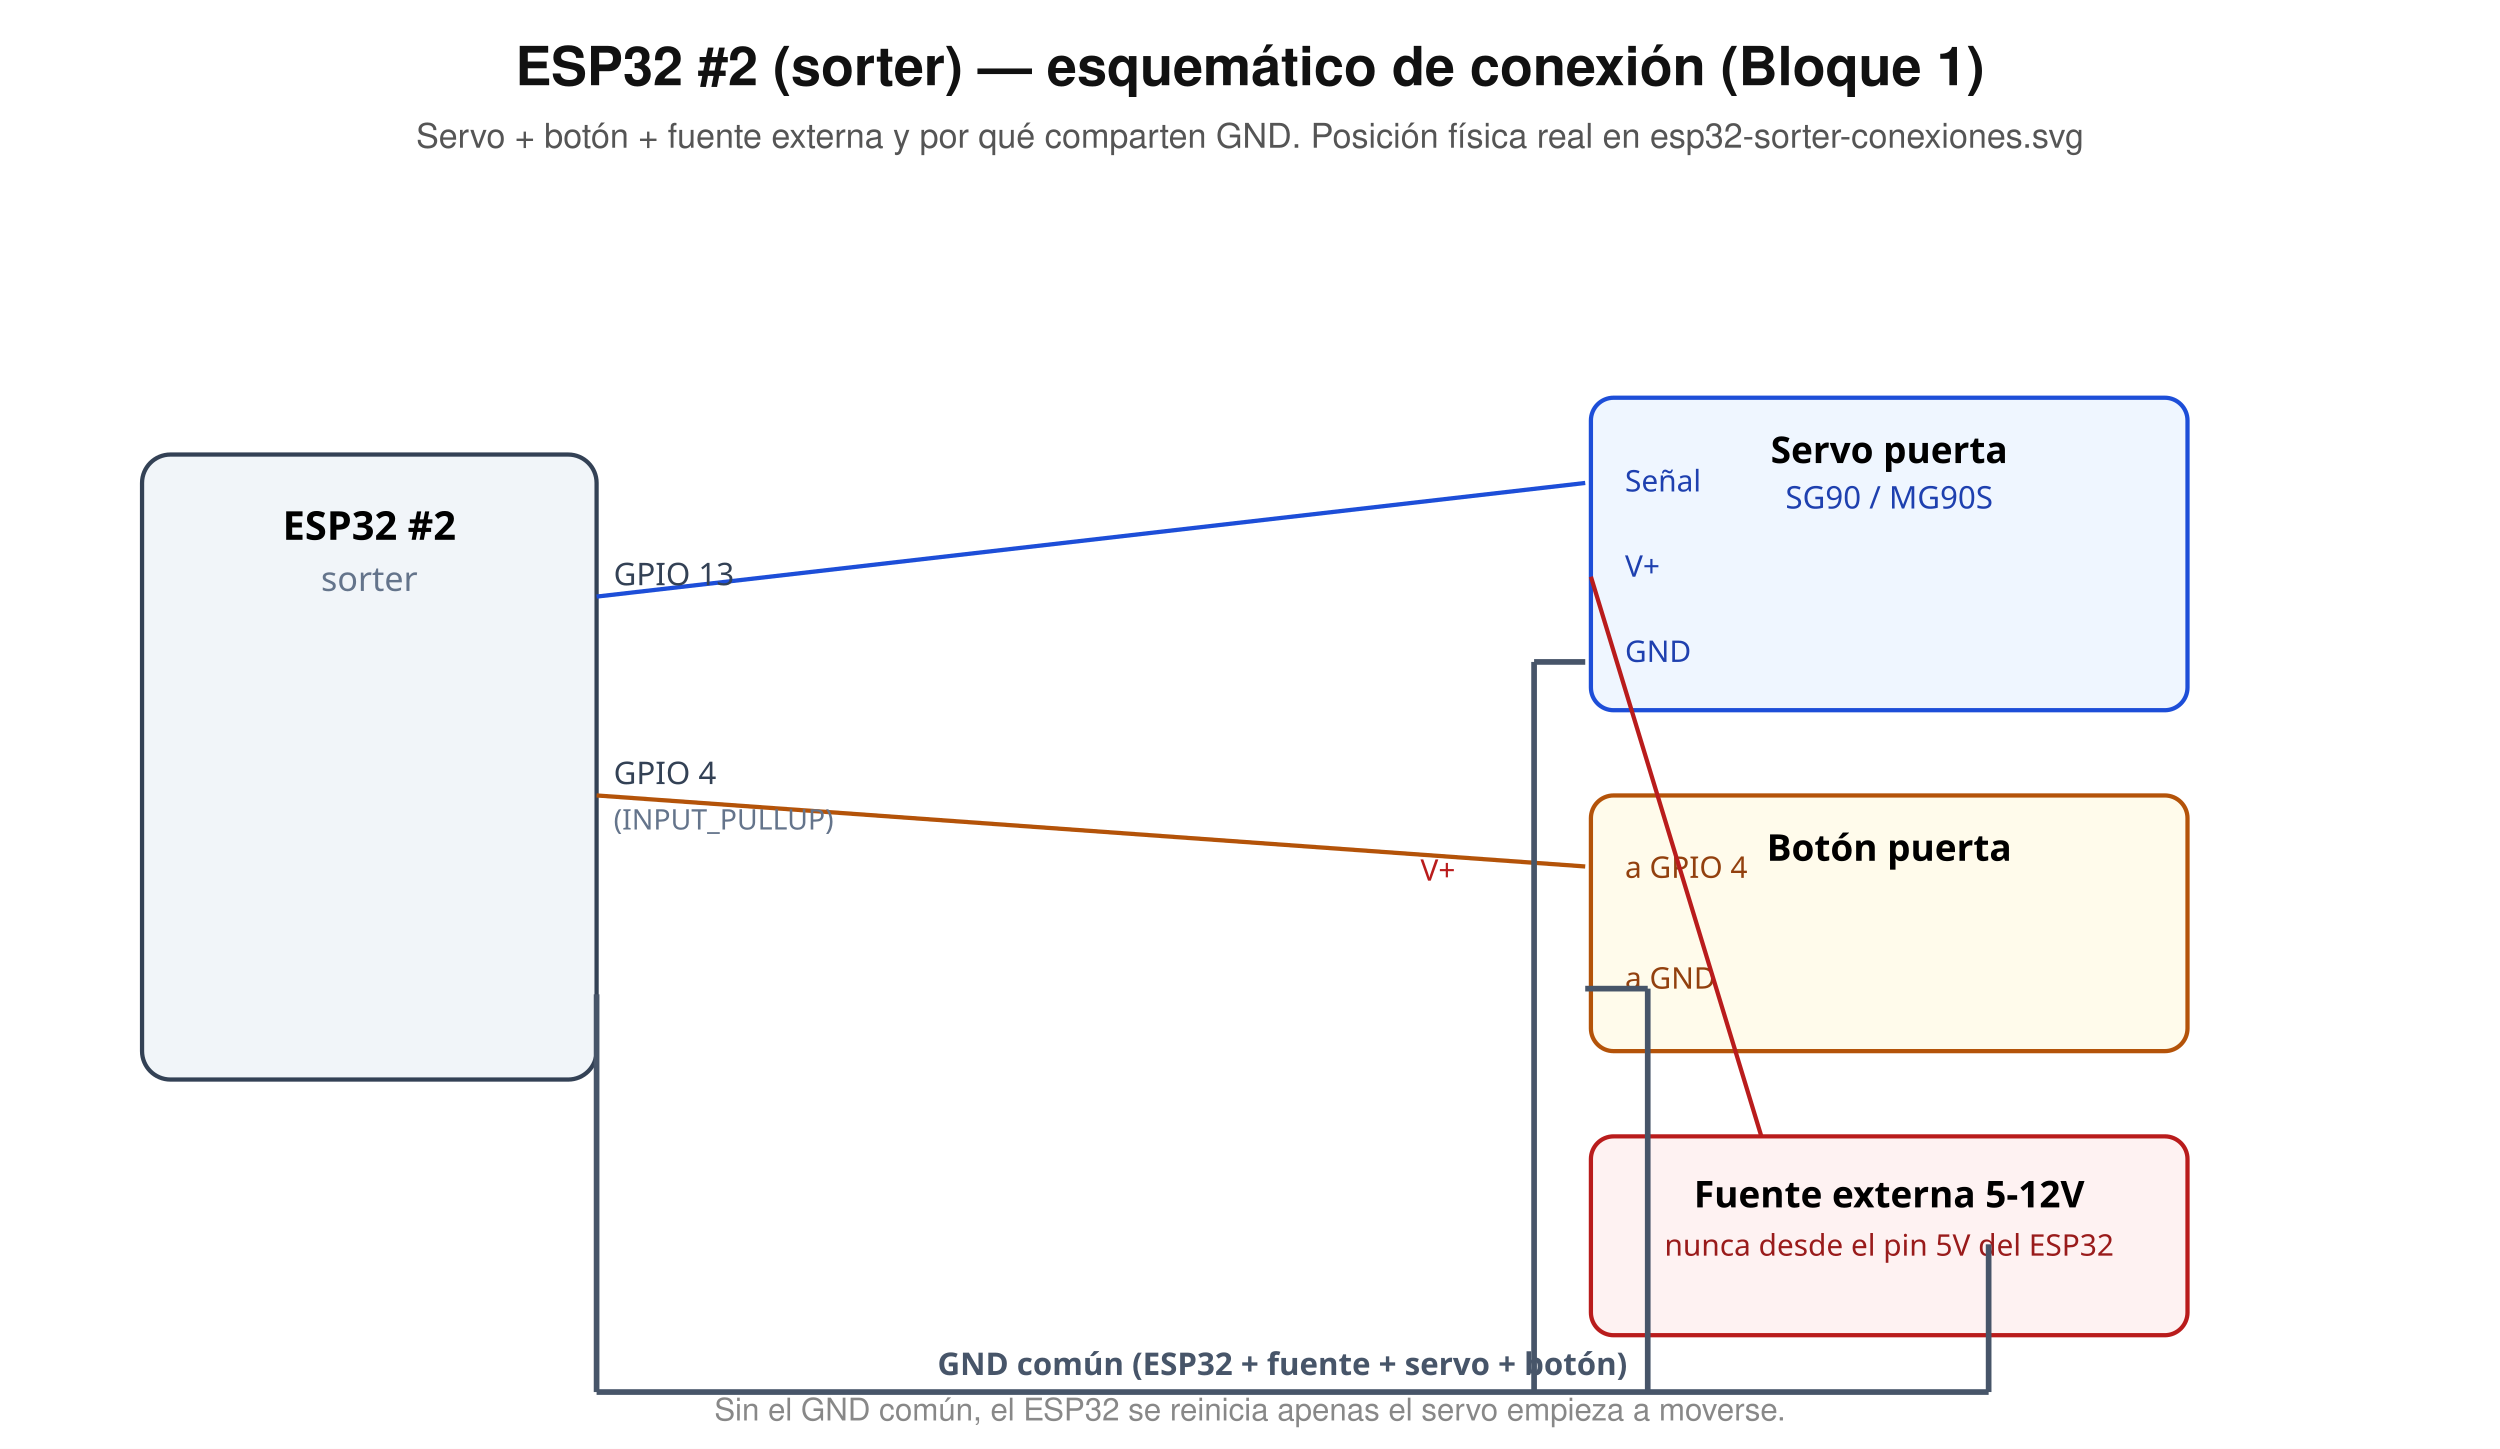
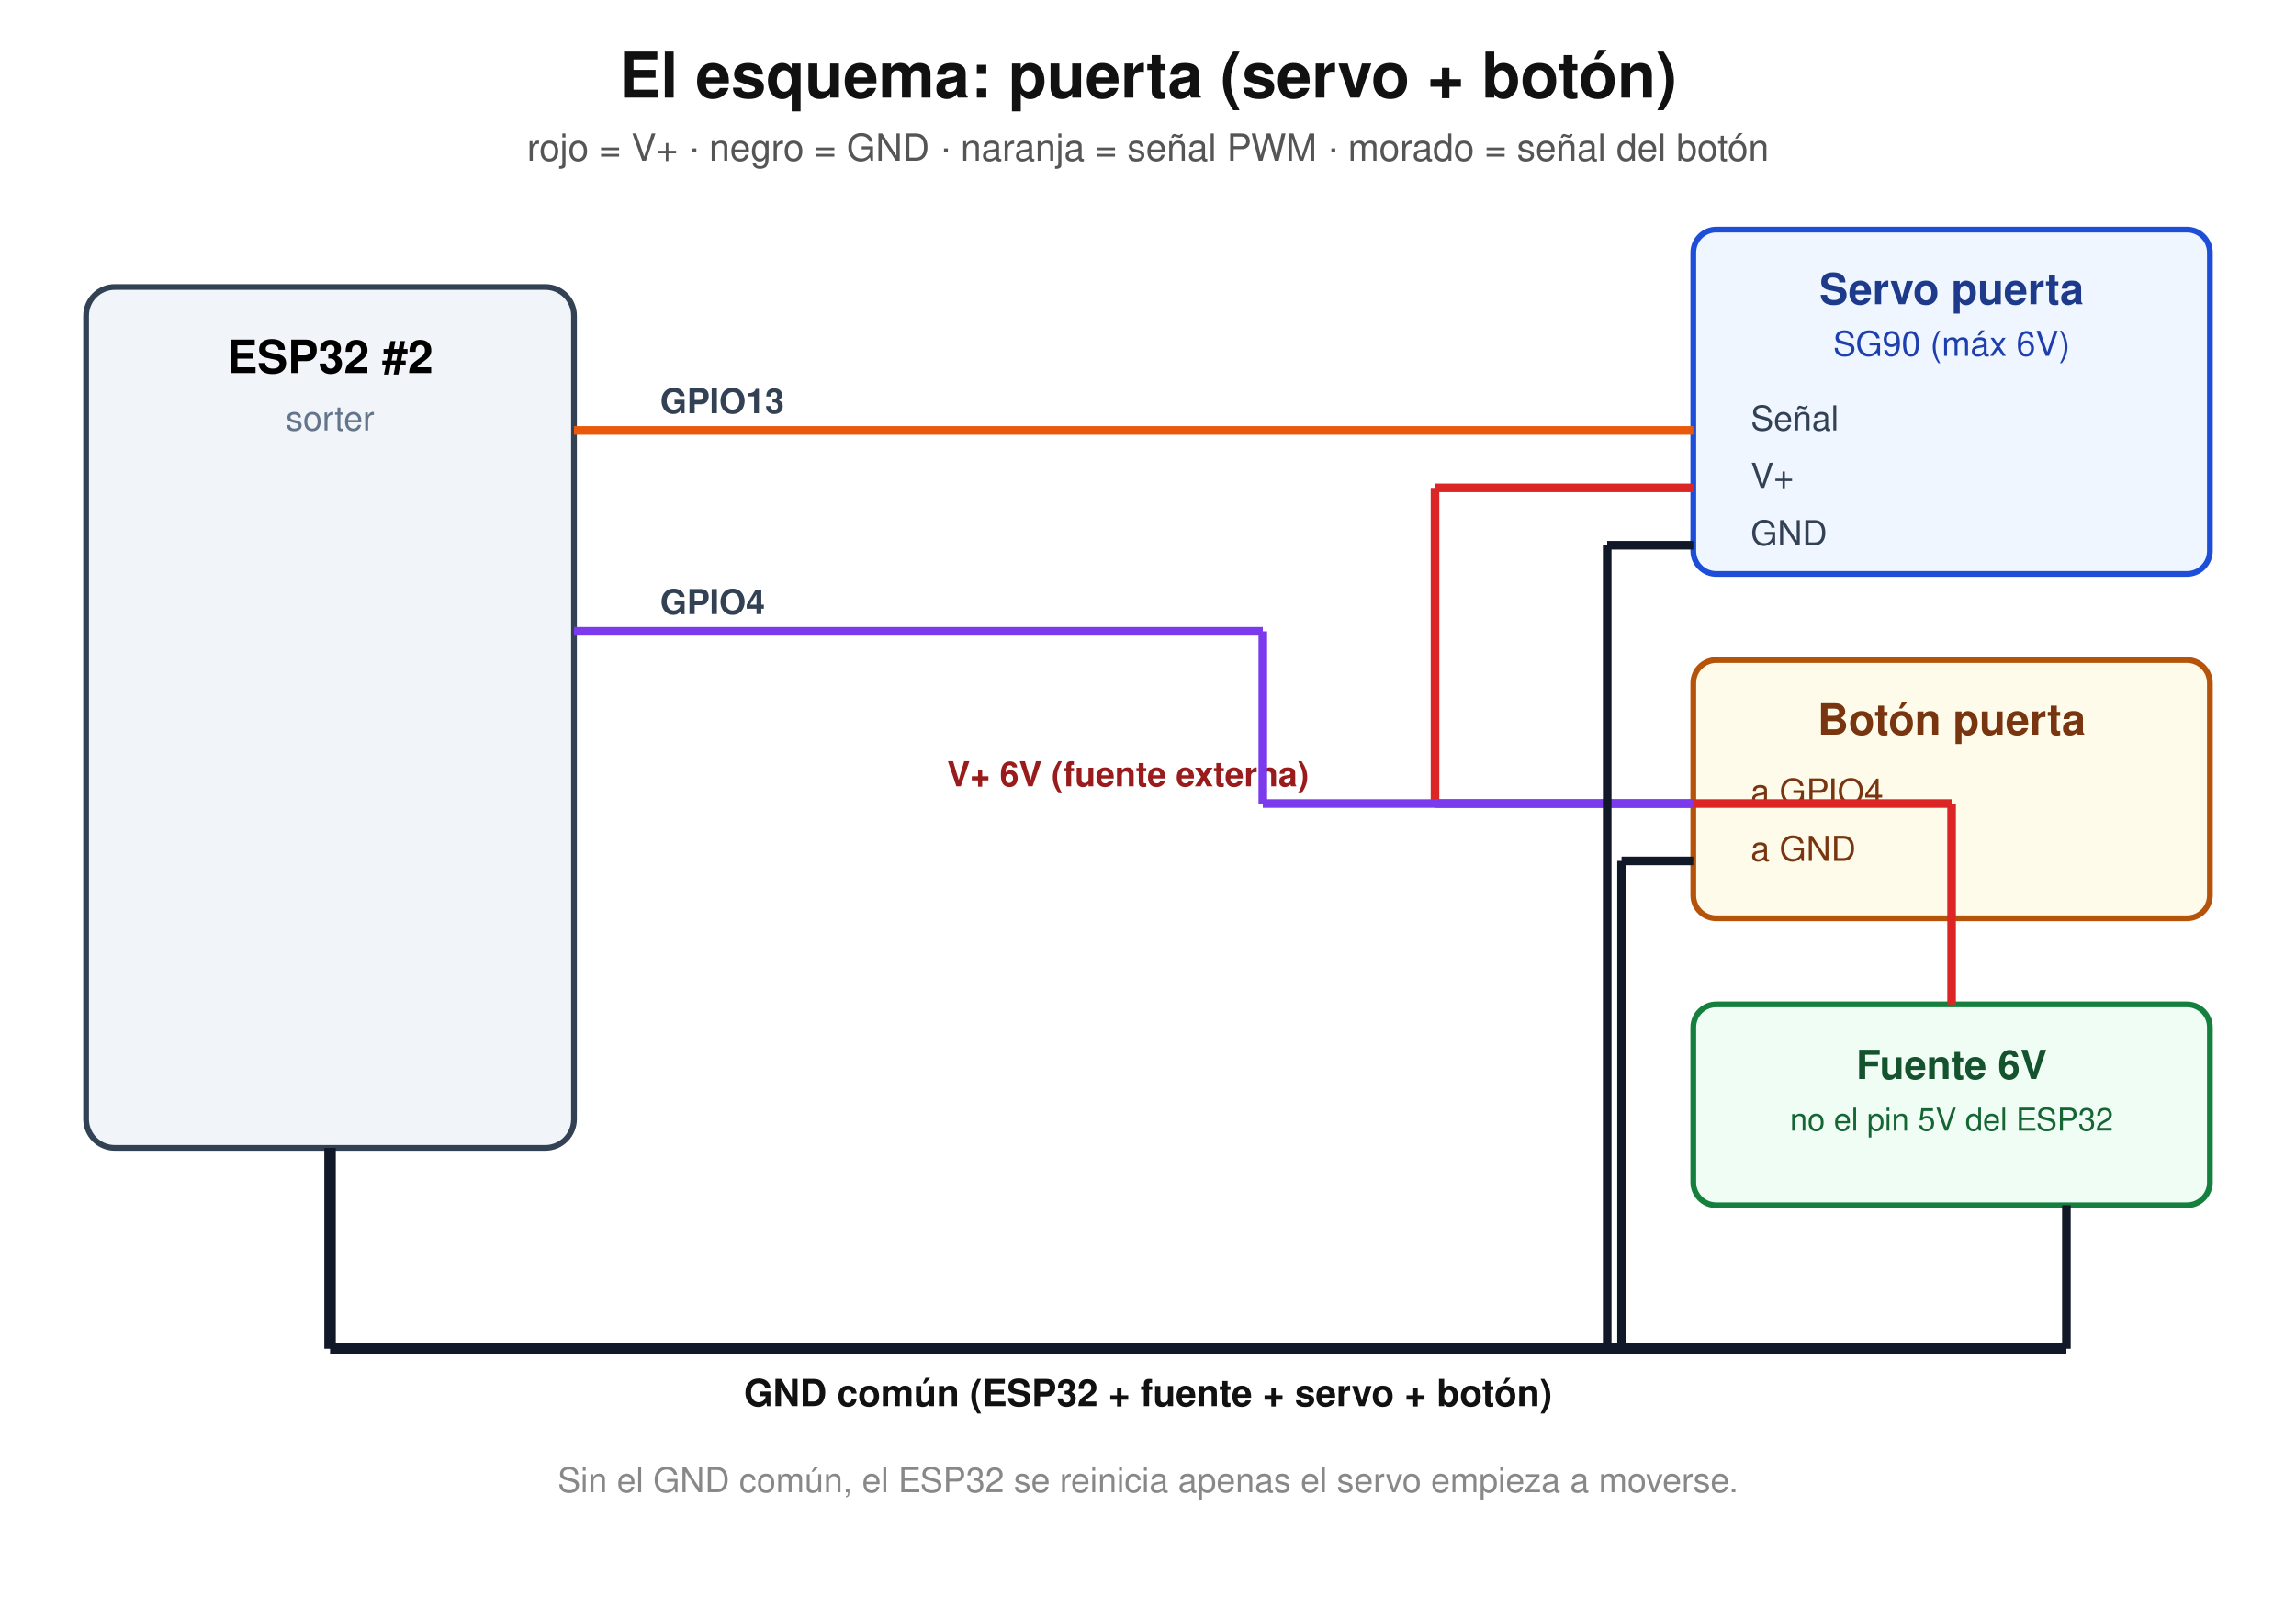
- <svg xmlns="http://www.w3.org/2000/svg" viewBox="0 0 880 510" font-family="Segoe UI, Helvetica, Arial, sans-serif">
-   <rect x="0" y="0" width="880" height="510" fill="#ffffff" />
-   <text x="440" y="30" text-anchor="middle" font-size="19" font-weight="700" fill="#111">ESP32 #2 (sorter) — esquemático de conexión (Bloque 1)</text>
-   <text x="440" y="52" text-anchor="middle" font-size="12" fill="#555">Servo + botón + fuente externa y por qué comparten GND. Posición física real en esp32-sorter-conexiones.svg</text>
-   <g transform="translate(0,70)">
-     <rect x="50" y="90" width="160" height="220" rx="10" fill="#f1f5f9" stroke="#334155" stroke-width="1.5" />
-     <text x="130" y="120" text-anchor="middle" font-size="14" font-family="sans-serif" font-weight="600">ESP32 #2</text>
-     <text x="130" y="138" text-anchor="middle" font-size="12" fill="#64748b" font-family="sans-serif">sorter</text>
-     <g font-family="sans-serif" font-size="11">
-       <line x1="210" y1="140" x2="558" y2="100" stroke="#1d4ed8" stroke-width="1.5" />
-       <text x="216" y="136" fill="#334155">GPIO 13</text>
-       <line x1="210" y1="210" x2="558" y2="235" stroke="#b45309" stroke-width="1.5" />
-       <text x="216" y="206" fill="#334155">GPIO 4</text>
-       <text x="216" y="222" fill="#64748b" font-size="10">(INPUT_PULLUP)</text>
-     </g>
-     <rect x="560" y="70" width="210" height="110" rx="8" fill="#eff6ff" stroke="#1d4ed8" stroke-width="1.5" />
-     <text x="665" y="93" text-anchor="middle" font-size="13" font-family="sans-serif" font-weight="600">Servo puerta</text>
-     <text x="665" y="109" text-anchor="middle" font-size="11" fill="#1e40af" font-family="sans-serif">SG90 / MG90S</text>
-     <g font-family="sans-serif" font-size="10.5" fill="#1e40af">
-       <text x="572" y="103">Señal</text>
-       <text x="572" y="133">V+</text>
-       <text x="572" y="163">GND</text>
-     </g>
-     <rect x="560" y="210" width="210" height="90" rx="8" fill="#fffbeb" stroke="#b45309" stroke-width="1.5" />
-     <text x="665" y="233" text-anchor="middle" font-size="13" font-family="sans-serif" font-weight="600">Botón puerta</text>
-     <g font-family="sans-serif" font-size="10.5" fill="#92400e">
-       <text x="572" y="239">a GPIO 4</text>
-       <text x="572" y="278">a GND</text>
-     </g>
-     <rect x="560" y="330" width="210" height="70" rx="8" fill="#fef2f2" stroke="#b91c1c" stroke-width="1.5" />
-     <text x="665" y="355" text-anchor="middle" font-size="13" font-family="sans-serif" font-weight="600">Fuente externa 5-12V</text>
-     <text x="665" y="372" text-anchor="middle" font-size="10.5" fill="#991b1b" font-family="sans-serif">nunca desde el pin 5V del ESP32</text>
-     <g stroke="#475569" stroke-width="2">
-       <line x1="210" y1="280" x2="210" y2="420" />
-       <line x1="210" y1="420" x2="700" y2="420" />
-       <line x1="540" y1="163" x2="540" y2="420" />
-       <line x1="580" y1="278" x2="580" y2="420" />
-       <line x1="700" y1="420" x2="700" y2="368" />
-     </g>
-     <line x1="540" y1="163" x2="558" y2="163" stroke="#475569" stroke-width="2" />
-     <line x1="580" y1="278" x2="558" y2="278" stroke="#475569" stroke-width="2" />
-     <text x="330" y="414" font-size="11" fill="#475569" font-family="sans-serif" font-weight="600">GND común (ESP32 + fuente + servo + botón)</text>
-     <line x1="620" y1="330" x2="560" y2="133" stroke="#b91c1c" stroke-width="1.5" />
-     <text x="500" y="240" font-size="10.5" fill="#b91c1c" font-family="sans-serif">V+</text>
-   </g>
-   <text x="440" y="500" text-anchor="middle" font-size="11" fill="#888">Sin el GND común, el ESP32 se reinicia apenas el servo empieza a moverse.</text>
+ <svg xmlns="http://www.w3.org/2000/svg" viewBox="0 0 800 560" font-family="Segoe UI, Helvetica, Arial, sans-serif">
+   <rect x="0" y="0" width="800" height="560" fill="#ffffff" />
+   <text x="400" y="34" text-anchor="middle" font-size="22" font-weight="800" fill="#111">El esquema: puerta (servo + botón)</text>
+   <text x="400" y="56" text-anchor="middle" font-size="13" fill="#555">rojo = V+ · negro = GND · naranja = señal PWM · morado = señal del botón</text>
+   <rect x="30" y="100" width="170" height="300" rx="10" fill="#f1f5f9" stroke="#334155" stroke-width="2" />
+   <text x="115" y="130" text-anchor="middle" font-size="16" font-weight="800">ESP32 #2</text>
+   <text x="115" y="150" text-anchor="middle" font-size="12" fill="#64748b">sorter</text>
+   <rect x="590" y="80" width="180" height="120" rx="8" fill="#eff6ff" stroke="#1d4ed8" stroke-width="2" />
+   <text x="680" y="106" text-anchor="middle" font-size="15" font-weight="700" fill="#1e3a8a">Servo puerta</text>
+   <text x="680" y="124" text-anchor="middle" font-size="12" fill="#1e40af">SG90 (máx 6V)</text>
+   <text x="610" y="150" font-size="12" fill="#334155">Señal</text>
+   <text x="610" y="170" font-size="12" fill="#334155">V+</text>
+   <text x="610" y="190" font-size="12" fill="#334155">GND</text>
+   <rect x="590" y="230" width="180" height="90" rx="8" fill="#fffbeb" stroke="#b45309" stroke-width="2" />
+   <text x="680" y="256" text-anchor="middle" font-size="15" font-weight="700" fill="#78350f">Botón puerta</text>
+   <text x="610" y="280" font-size="12" fill="#78350f">a GPIO4</text>
+   <text x="610" y="300" font-size="12" fill="#78350f">a GND</text>
+   <rect x="590" y="350" width="180" height="70" rx="8" fill="#f0fdf4" stroke="#15803d" stroke-width="2" />
+   <text x="680" y="376" text-anchor="middle" font-size="14" font-weight="700" fill="#14532d">Fuente 6V</text>
+   <text x="680" y="394" text-anchor="middle" font-size="11" fill="#166534">no el pin 5V del ESP32</text>
+   <line x1="200" y1="150" x2="500" y2="150" stroke="#ea580c" stroke-width="3" />
+   <line x1="500" y1="150" x2="500" y2="150" stroke="#ea580c" stroke-width="3" />
+   <line x1="500" y1="150" x2="590" y2="150" stroke="#ea580c" stroke-width="3" />
+   <text x="230" y="144" font-size="12" fill="#334155" font-weight="700">GPIO13</text>
+   <line x1="200" y1="150" x2="200" y2="150" stroke="none" />
+   <line x1="680" y1="350" x2="680" y2="280" stroke="#dc2626" stroke-width="3" />
+   <line x1="680" y1="280" x2="500" y2="280" stroke="#dc2626" stroke-width="3" />
+   <line x1="500" y1="280" x2="500" y2="170" stroke="#dc2626" stroke-width="3" />
+   <line x1="500" y1="170" x2="590" y2="170" stroke="#dc2626" stroke-width="3" />
+   <text x="330" y="274" font-size="12" fill="#991b1b" font-weight="700">V+ 6V (fuente externa)</text>
+   <line x1="200" y1="220" x2="440" y2="220" stroke="#7c3aed" stroke-width="3" />
+   <line x1="440" y1="220" x2="440" y2="280" stroke="#7c3aed" stroke-width="3" />
+   <line x1="440" y1="280" x2="590" y2="280" stroke="#7c3aed" stroke-width="3" />
+   <text x="230" y="214" font-size="12" fill="#334155" font-weight="700">GPIO4</text>
+   <line x1="115" y1="400" x2="115" y2="470" stroke="#111827" stroke-width="4" />
+   <line x1="115" y1="470" x2="720" y2="470" stroke="#111827" stroke-width="4" />
+   <line x1="590" y1="190" x2="560" y2="190" stroke="#111827" stroke-width="3" />
+   <line x1="560" y1="190" x2="560" y2="470" stroke="#111827" stroke-width="3" />
+   <line x1="590" y1="300" x2="565" y2="300" stroke="#111827" stroke-width="3" />
+   <line x1="565" y1="300" x2="565" y2="470" stroke="#111827" stroke-width="3" />
+   <line x1="720" y1="420" x2="720" y2="470" stroke="#111827" stroke-width="3" />
+   <text x="400" y="490" text-anchor="middle" font-size="13" font-weight="800" fill="#111">GND común (ESP32 + fuente + servo + botón)</text>
+   <text x="400" y="520" text-anchor="middle" font-size="12" fill="#888">Sin el GND común, el ESP32 se reinicia apenas el servo empieza a moverse.</text>
+   <rect x="30" y="440" width="0" height="0" />
</svg>
